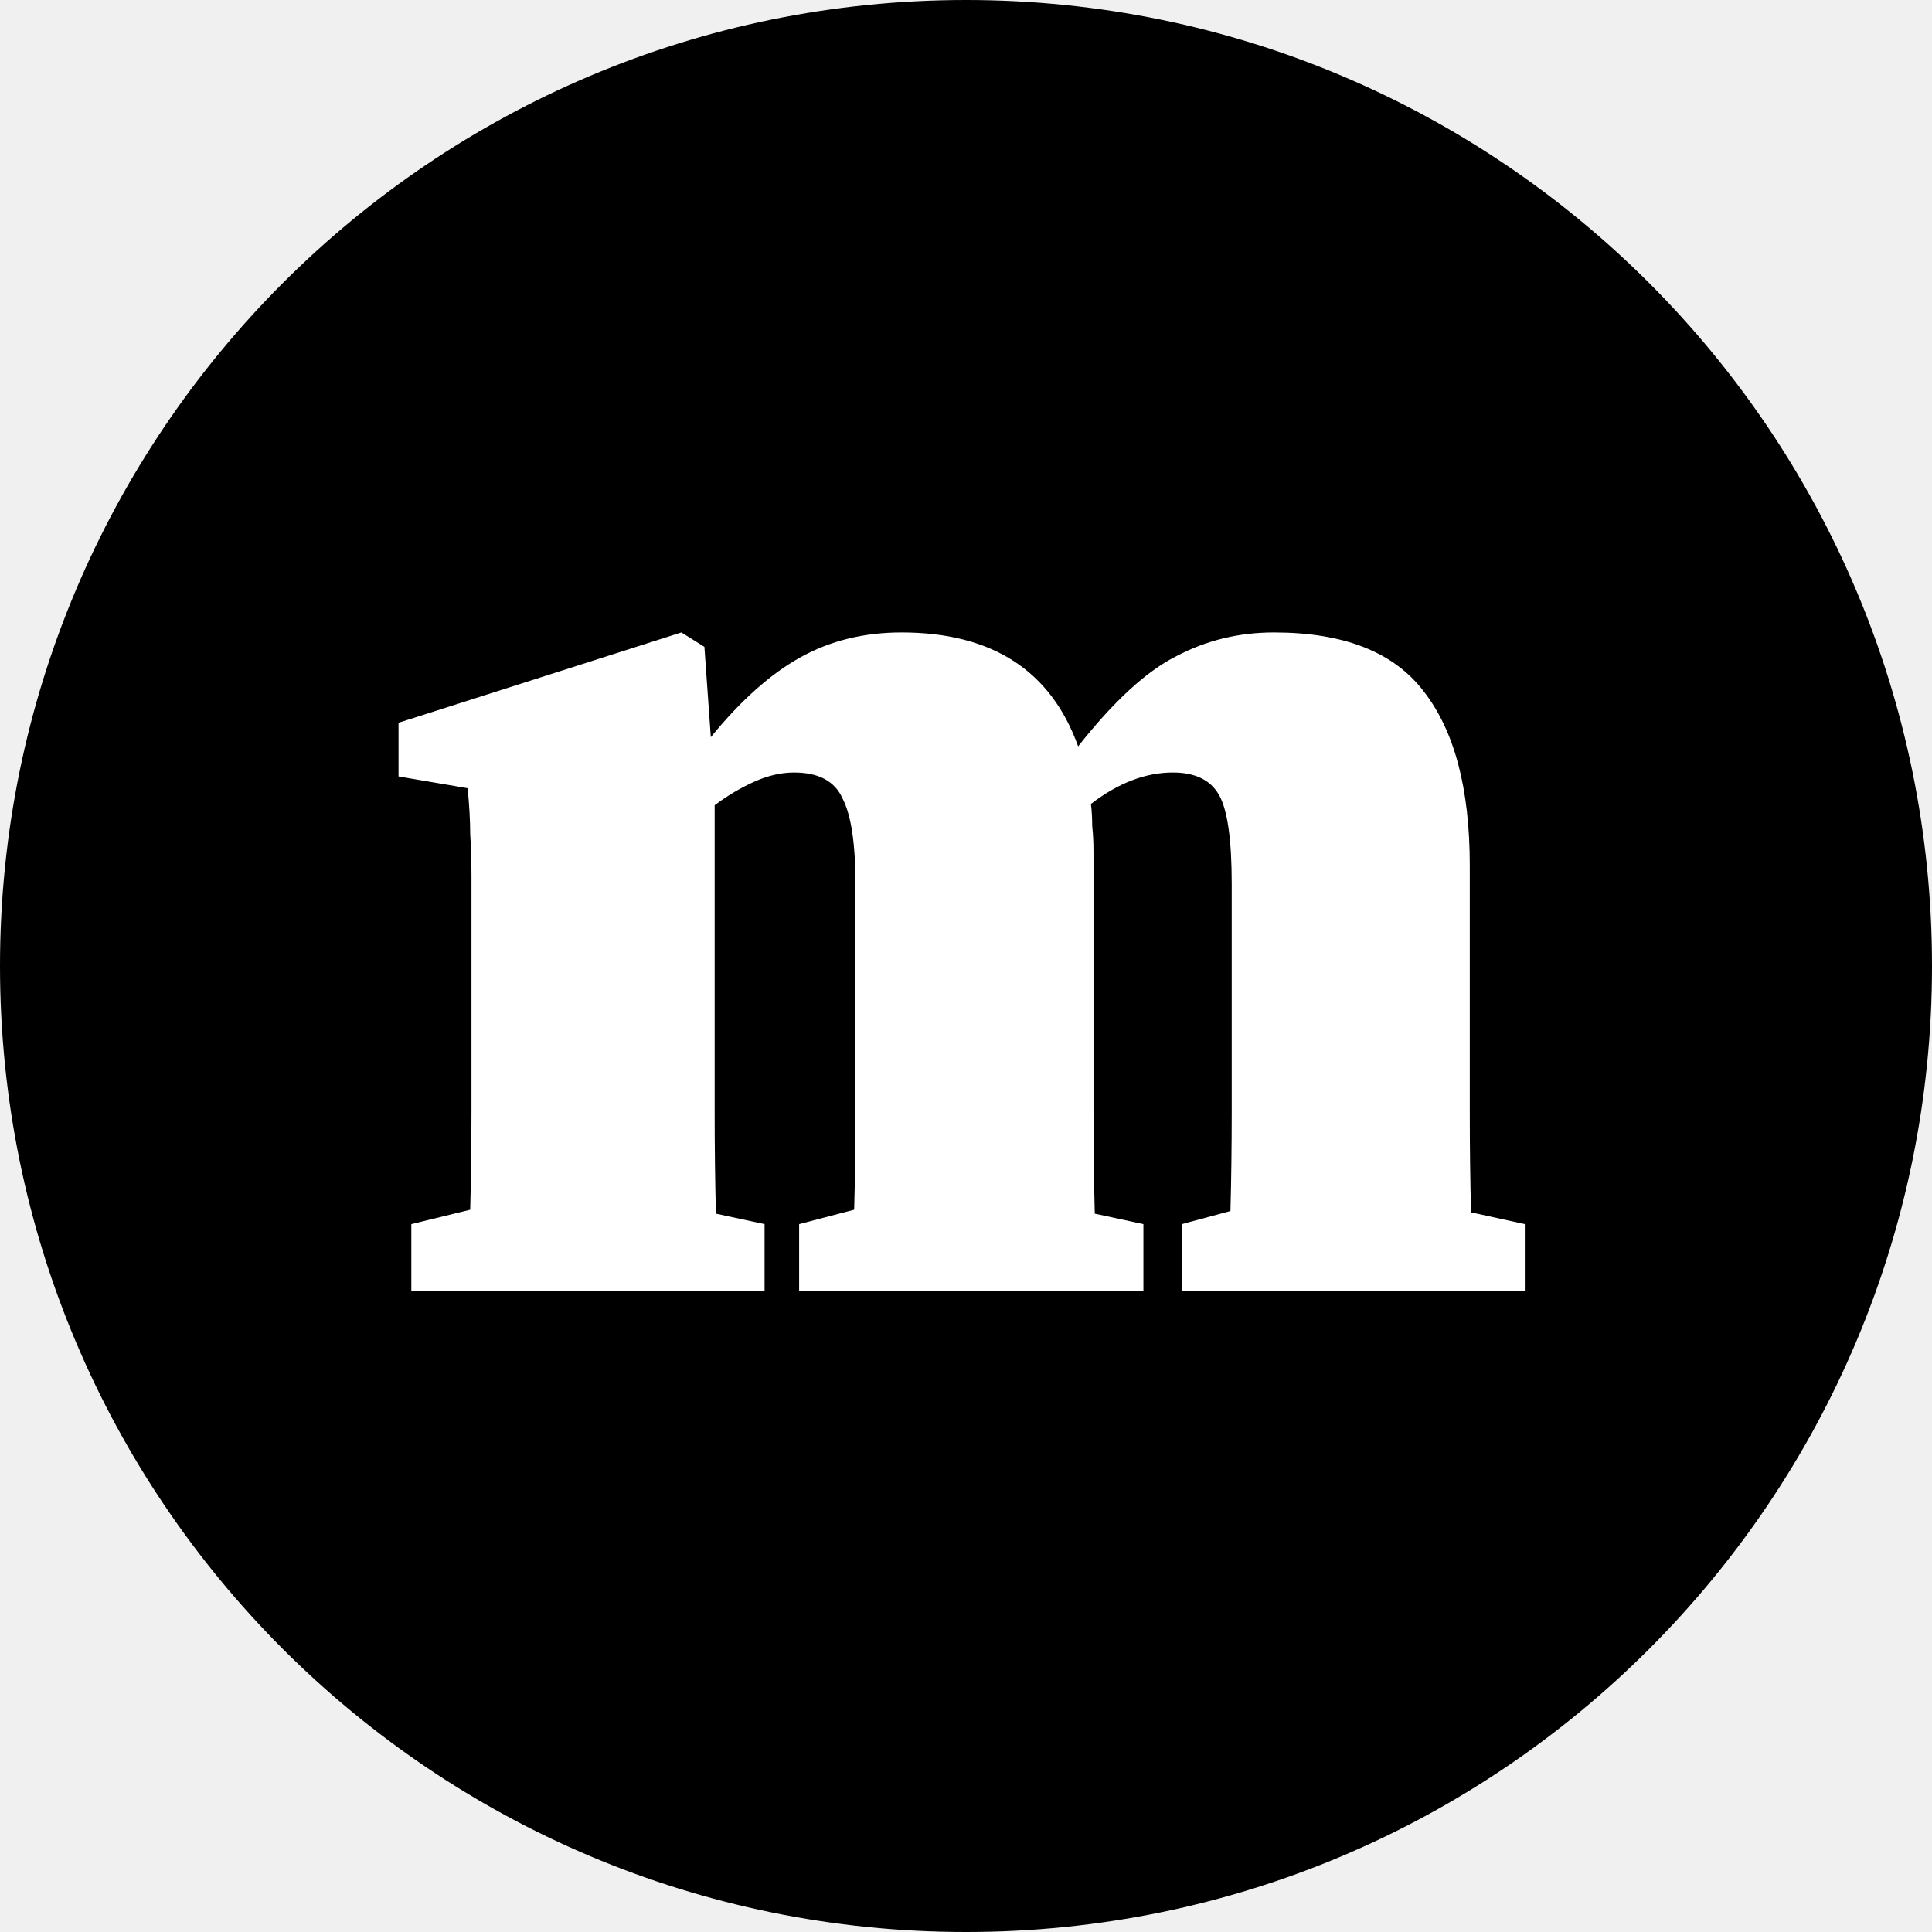
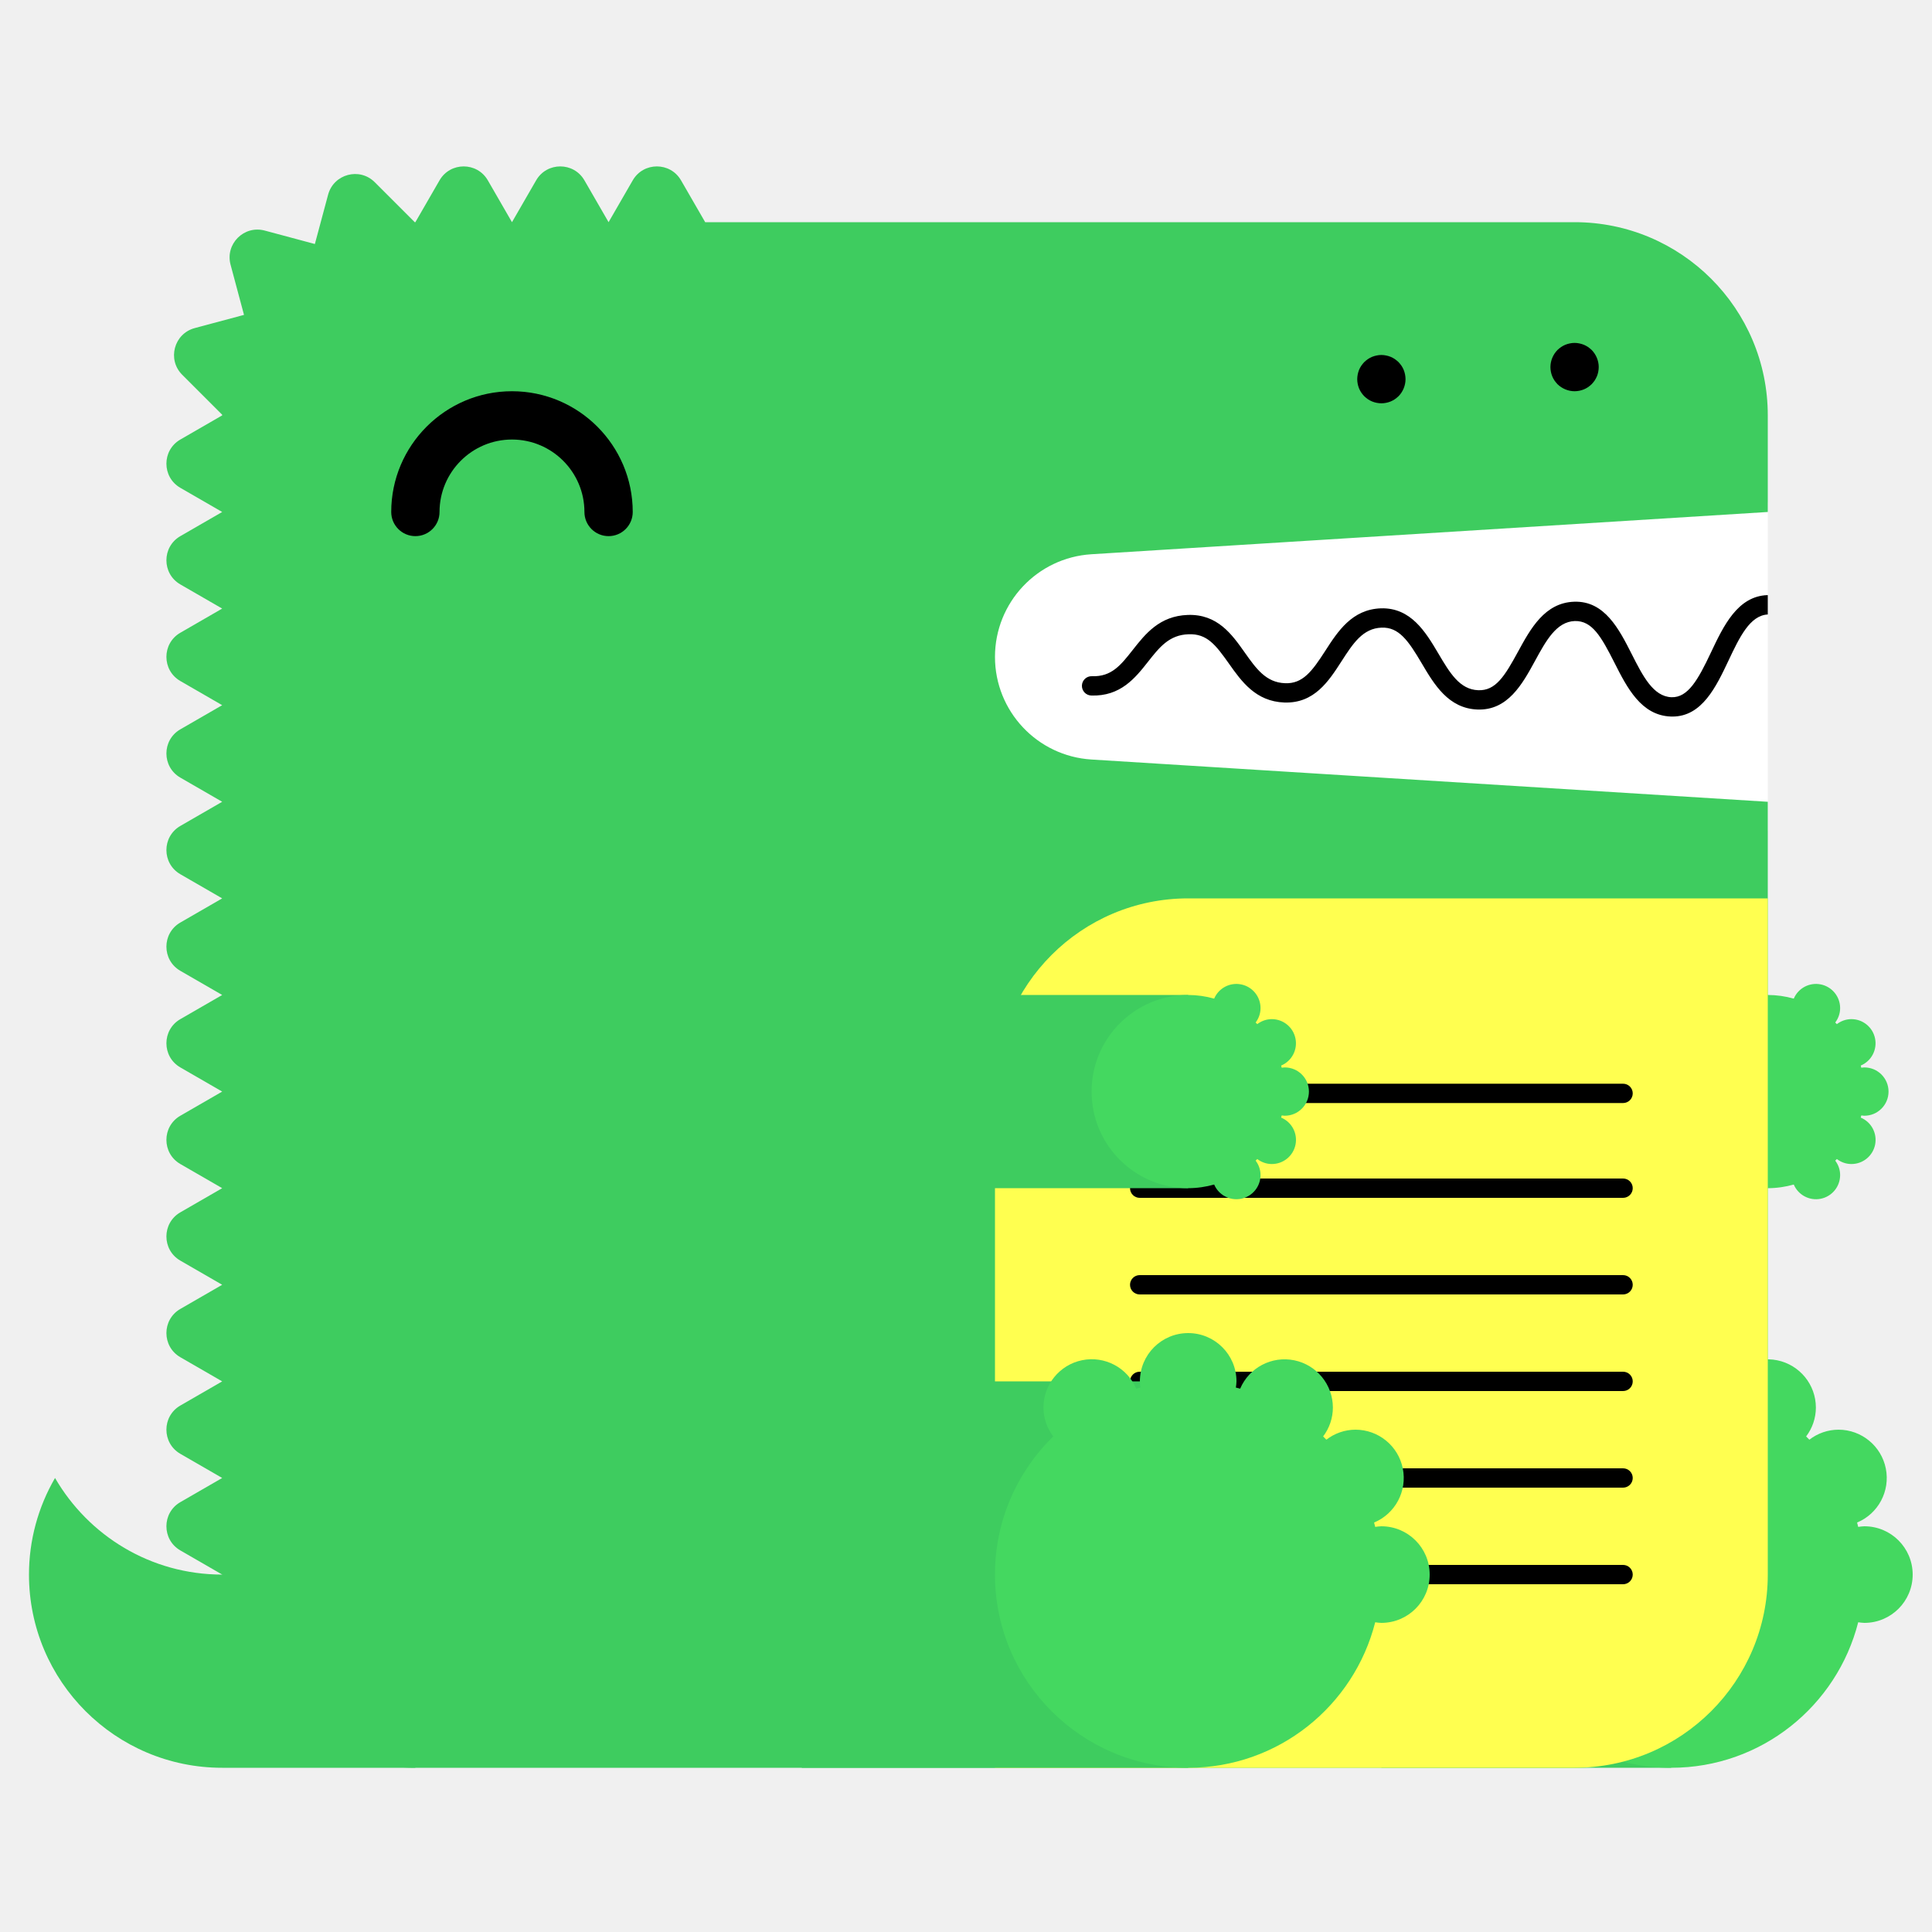
- <svg xmlns="http://www.w3.org/2000/svg" width="223" height="223" viewBox="0 0 223 223" fill="none">
-   <circle cx="111.5" cy="111.5" r="111.5" fill="black" />
-   <path d="M47.477 149V141.294L54.273 139.632C54.371 136.006 54.42 132.178 54.42 128.149C54.42 124.019 54.42 120.393 54.42 117.27V107.903C54.42 105.082 54.42 102.816 54.42 101.103C54.42 99.391 54.371 97.779 54.273 96.268C54.273 94.757 54.174 92.995 53.977 90.98L46 89.62V83.425L78.648 73L81.307 74.662L82.046 85.088C85.492 80.857 88.939 77.785 92.386 75.871C95.833 73.957 99.724 73 104.057 73C114.496 73 121.292 77.382 124.443 86.145C128.58 80.907 132.371 77.432 135.818 75.72C139.265 73.907 143.008 73 147.045 73C155.121 73 160.883 75.266 164.33 79.799C167.875 84.332 169.648 91.03 169.648 99.895V117.27C169.648 120.494 169.648 124.17 169.648 128.3C169.648 132.43 169.697 136.308 169.795 139.934L176 141.294V149H136.409V141.294L142.023 139.783C142.121 136.157 142.17 132.279 142.17 128.149C142.17 124.019 142.17 120.393 142.17 117.27V102.01C142.17 96.873 141.678 93.448 140.693 91.736C139.708 90.023 137.936 89.167 135.375 89.167C132.224 89.167 129.072 90.376 125.92 92.793C126.019 93.599 126.068 94.455 126.068 95.362C126.167 96.268 126.216 97.225 126.216 98.233V117.27C126.216 120.494 126.216 124.17 126.216 128.3C126.216 132.43 126.265 136.358 126.364 140.085L131.977 141.294V149H92.239V141.294L98.591 139.632C98.689 136.107 98.739 132.279 98.739 128.149C98.739 124.019 98.739 120.393 98.739 117.27V102.01C98.739 97.376 98.246 94.103 97.261 92.189C96.375 90.174 94.504 89.167 91.648 89.167C90.171 89.167 88.644 89.519 87.068 90.225C85.492 90.93 83.966 91.836 82.489 92.944V117.27C82.489 120.393 82.489 124.07 82.489 128.3C82.489 132.43 82.538 136.358 82.636 140.085L88.25 141.294V149H47.477Z" fill="white" />
+ <svg xmlns="http://www.w3.org/2000/svg" width="200" height="200" viewBox="0 0 200 200">
+   <g fill="none" fill-rule="evenodd">
+     <path fill="#FFF" d="M99 52h84v34H99z" />
+     <path d="M23 163c-7.398 0-13.843-4.027-17.303-10A19.886 19.886 0 0 0 3 163c0 11.046 8.954 20 20 20h20v-20H23z" fill="#3ECC5F" />
+     <path d="M112.98 57.376L183 53V43c0-11.046-8.954-20-20-20H73l-2.5-4.33c-1.112-1.925-3.889-1.925-5 0L63 23l-2.5-4.33c-1.111-1.925-3.889-1.925-5 0L53 23l-2.5-4.33c-1.111-1.925-3.889-1.925-5 0L43 23c-.022 0-.042.003-.065.003l-4.142-4.141c-1.57-1.571-4.252-.853-4.828 1.294l-1.369 5.104-5.192-1.392c-2.148-.575-4.111 1.389-3.535 3.536l1.39 5.193-5.102 1.367c-2.148.576-2.867 3.259-1.296 4.83l4.142 4.142c0 .021-.003.042-.003.064l-4.33 2.5c-1.925 1.111-1.925 3.889 0 5L23 53l-4.33 2.5c-1.925 1.111-1.925 3.889 0 5L23 63l-4.33 2.5c-1.925 1.111-1.925 3.889 0 5L23 73l-4.33 2.5c-1.925 1.111-1.925 3.889 0 5L23 83l-4.33 2.5c-1.925 1.111-1.925 3.889 0 5L23 93l-4.33 2.5c-1.925 1.111-1.925 3.889 0 5L23 103l-4.33 2.5c-1.925 1.111-1.925 3.889 0 5L23 113l-4.33 2.5c-1.925 1.111-1.925 3.889 0 5L23 123l-4.33 2.5c-1.925 1.111-1.925 3.889 0 5L23 133l-4.33 2.5c-1.925 1.111-1.925 3.889 0 5L23 143l-4.33 2.5c-1.925 1.111-1.925 3.889 0 5L23 153l-4.33 2.5c-1.925 1.111-1.925 3.889 0 5L23 163c0 11.046 8.954 20 20 20h120c11.046 0 20-8.954 20-20V83l-70.02-4.376A10.645 10.645 0 0 1 103 68c0-5.621 4.37-10.273 9.98-10.624" fill="#3ECC5F" />
+     <path fill="#3ECC5F" d="M143 183h30v-40h-30z" />
+     <path d="M193 158c-.219 0-.428.037-.639.064-.038-.15-.074-.301-.116-.451A5 5 0 0 0 190.32 148a4.96 4.96 0 0 0-3.016 1.036 26.531 26.531 0 0 0-.335-.336 4.955 4.955 0 0 0 1.011-2.987 5 5 0 0 0-9.599-1.959c-.148-.042-.297-.077-.445-.115.027-.211.064-.42.064-.639a5 5 0 0 0-5-5 5 5 0 0 0-5 5c0 .219.037.428.064.639-.148.038-.297.073-.445.115a4.998 4.998 0 0 0-9.599 1.959c0 1.125.384 2.151 1.011 2.987-3.717 3.632-6.031 8.693-6.031 14.3 0 11.046 8.954 20 20 20 9.339 0 17.16-6.41 19.361-15.064.211.027.42.064.639.064a5 5 0 0 0 5-5 5 5 0 0 0-5-5" fill="#44D860" />
+     <path fill="#3ECC5F" d="M153 123h30v-20h-30z" />
+     <path d="M193 115.5a2.5 2.5 0 1 0 0-5c-.109 0-.214.019-.319.032-.02-.075-.037-.15-.058-.225a2.501 2.501 0 0 0-.963-4.807c-.569 0-1.088.197-1.508.518a6.653 6.653 0 0 0-.168-.168c.314-.417.506-.931.506-1.494a2.5 2.5 0 0 0-4.8-.979A9.987 9.987 0 0 0 183 103c-5.522 0-10 4.478-10 10s4.478 10 10 10c.934 0 1.833-.138 2.69-.377a2.5 2.5 0 0 0 4.8-.979c0-.563-.192-1.077-.506-1.494.057-.055.113-.111.168-.168.42.321.939.518 1.508.518a2.5 2.5 0 0 0 .963-4.807c.021-.074.038-.15.058-.225.105.013.21.032.319.032" fill="#44D860" />
+     <path d="M63 55.5a2.5 2.5 0 0 1-2.5-2.5c0-4.136-3.364-7.5-7.5-7.5s-7.5 3.364-7.5 7.5a2.5 2.5 0 1 1-5 0c0-6.893 5.607-12.5 12.5-12.5S65.5 46.107 65.5 53a2.5 2.5 0 0 1-2.5 2.5" fill="#000" />
+     <path d="M103 183h60c11.046 0 20-8.954 20-20V93h-60c-11.046 0-20 8.954-20 20v70z" fill="#FFFF50" />
+     <path d="M168.02 124h-50.04a1 1 0 1 1 0-2h50.04a1 1 0 1 1 0 2m0 20h-50.04a1 1 0 1 1 0-2h50.04a1 1 0 1 1 0 2m0 20h-50.04a1 1 0 1 1 0-2h50.04a1 1 0 1 1 0 2m0-49.814h-50.04a1 1 0 1 1 0-2h50.04a1 1 0 1 1 0 2m0 19.814h-50.04a1 1 0 1 1 0-2h50.04a1 1 0 1 1 0 2m0 20h-50.04a1 1 0 1 1 0-2h50.04a1 1 0 1 1 0 2M183 61.611c-.012 0-.022-.006-.034-.005-3.09.105-4.552 3.196-5.842 5.923-1.346 2.85-2.387 4.703-4.093 4.647-1.889-.068-2.969-2.202-4.113-4.46-1.314-2.594-2.814-5.536-5.963-5.426-3.046.104-4.513 2.794-5.807 5.167-1.377 2.528-2.314 4.065-4.121 3.994-1.927-.07-2.951-1.805-4.136-3.813-1.321-2.236-2.848-4.75-5.936-4.664-2.994.103-4.465 2.385-5.763 4.4-1.373 2.13-2.335 3.428-4.165 3.351-1.973-.07-2.992-1.51-4.171-3.177-1.324-1.873-2.816-3.993-5.895-3.89-2.928.1-4.399 1.97-5.696 3.618-1.232 1.564-2.194 2.802-4.229 2.724a1 1 0 0 0-.072 2c3.017.101 4.545-1.8 5.872-3.487 1.177-1.496 2.193-2.787 4.193-2.855 1.926-.082 2.829 1.115 4.195 3.045 1.297 1.834 2.769 3.914 5.731 4.021 3.103.104 4.596-2.215 5.918-4.267 1.182-1.834 2.202-3.417 4.15-3.484 1.793-.067 2.769 1.35 4.145 3.681 1.297 2.197 2.766 4.686 5.787 4.796 3.125.108 4.634-2.62 5.949-5.035 1.139-2.088 2.214-4.06 4.119-4.126 1.793-.042 2.728 1.595 4.111 4.33 1.292 2.553 2.757 5.445 5.825 5.556l.169.003c3.064 0 4.518-3.075 5.805-5.794 1.139-2.41 2.217-4.68 4.067-4.773v-2z" fill="#000" />
+     <path fill="#3ECC5F" d="M83 183h40v-40H83z" />
+     <path d="M143 158c-.219 0-.428.037-.639.064-.038-.15-.074-.301-.116-.451A5 5 0 0 0 140.32 148a4.96 4.96 0 0 0-3.016 1.036 26.531 26.531 0 0 0-.335-.336 4.955 4.955 0 0 0 1.011-2.987 5 5 0 0 0-9.599-1.959c-.148-.042-.297-.077-.445-.115.027-.211.064-.42.064-.639a5 5 0 0 0-5-5 5 5 0 0 0-5 5c0 .219.037.428.064.639-.148.038-.297.073-.445.115a4.998 4.998 0 0 0-9.599 1.959c0 1.125.384 2.151 1.011 2.987-3.717 3.632-6.031 8.693-6.031 14.3 0 11.046 8.954 20 20 20 9.339 0 17.16-6.41 19.361-15.064.211.027.42.064.639.064a5 5 0 0 0 5-5 5 5 0 0 0-5-5" fill="#44D860" />
+     <path fill="#3ECC5F" d="M83 123h40v-20H83z" />
+     <path d="M133 115.5a2.5 2.5 0 1 0 0-5c-.109 0-.214.019-.319.032-.02-.075-.037-.15-.058-.225a2.501 2.501 0 0 0-.963-4.807c-.569 0-1.088.197-1.508.518a6.653 6.653 0 0 0-.168-.168c.314-.417.506-.931.506-1.494a2.5 2.5 0 0 0-4.8-.979A9.987 9.987 0 0 0 123 103c-5.522 0-10 4.478-10 10s4.478 10 10 10c.934 0 1.833-.138 2.69-.377a2.5 2.5 0 0 0 4.8-.979c0-.563-.192-1.077-.506-1.494.057-.055.113-.111.168-.168.42.321.939.518 1.508.518a2.5 2.5 0 0 0 .963-4.807c.021-.074.038-.15.058-.225.105.013.21.032.319.032" fill="#44D860" />
+     <path d="M143 41.75c-.16 0-.33-.02-.49-.05a2.52 2.52 0 0 1-.47-.14c-.15-.06-.29-.14-.431-.23-.13-.09-.259-.2-.38-.31-.109-.12-.219-.24-.309-.38s-.17-.28-.231-.43a2.619 2.619 0 0 1-.189-.96c0-.16.02-.33.05-.49.03-.16.08-.31.139-.47.061-.15.141-.29.231-.43.09-.13.2-.26.309-.38.121-.11.25-.22.38-.31.141-.09.281-.17.431-.23.149-.06.31-.11.47-.14.32-.07.65-.07.98 0 .159.03.32.08.47.14.149.06.29.14.43.23.13.09.259.2.38.31.11.12.22.25.31.38.09.14.17.28.23.43.06.16.11.31.14.47.029.16.05.33.05.49 0 .66-.271 1.31-.73 1.77-.121.11-.25.22-.38.31-.14.09-.281.17-.43.23a2.565 2.565 0 0 1-.96.19m20-1.25c-.66 0-1.3-.27-1.771-.73a3.802 3.802 0 0 1-.309-.38c-.09-.14-.17-.28-.231-.43a2.619 2.619 0 0 1-.189-.96c0-.66.27-1.3.729-1.77.121-.11.25-.22.38-.31.141-.09.281-.17.431-.23.149-.06.31-.11.47-.14.32-.07.66-.07.98 0 .159.03.32.08.47.14.149.06.29.14.43.23.13.09.259.2.38.31.459.47.73 1.11.73 1.77 0 .16-.021.33-.05.49-.03.16-.08.32-.14.47-.07.15-.14.29-.23.43-.09.13-.2.26-.31.38-.121.11-.25.22-.38.31-.14.09-.281.17-.43.23a2.565 2.565 0 0 1-.96.19" fill="#000" />
+   </g>
</svg>
